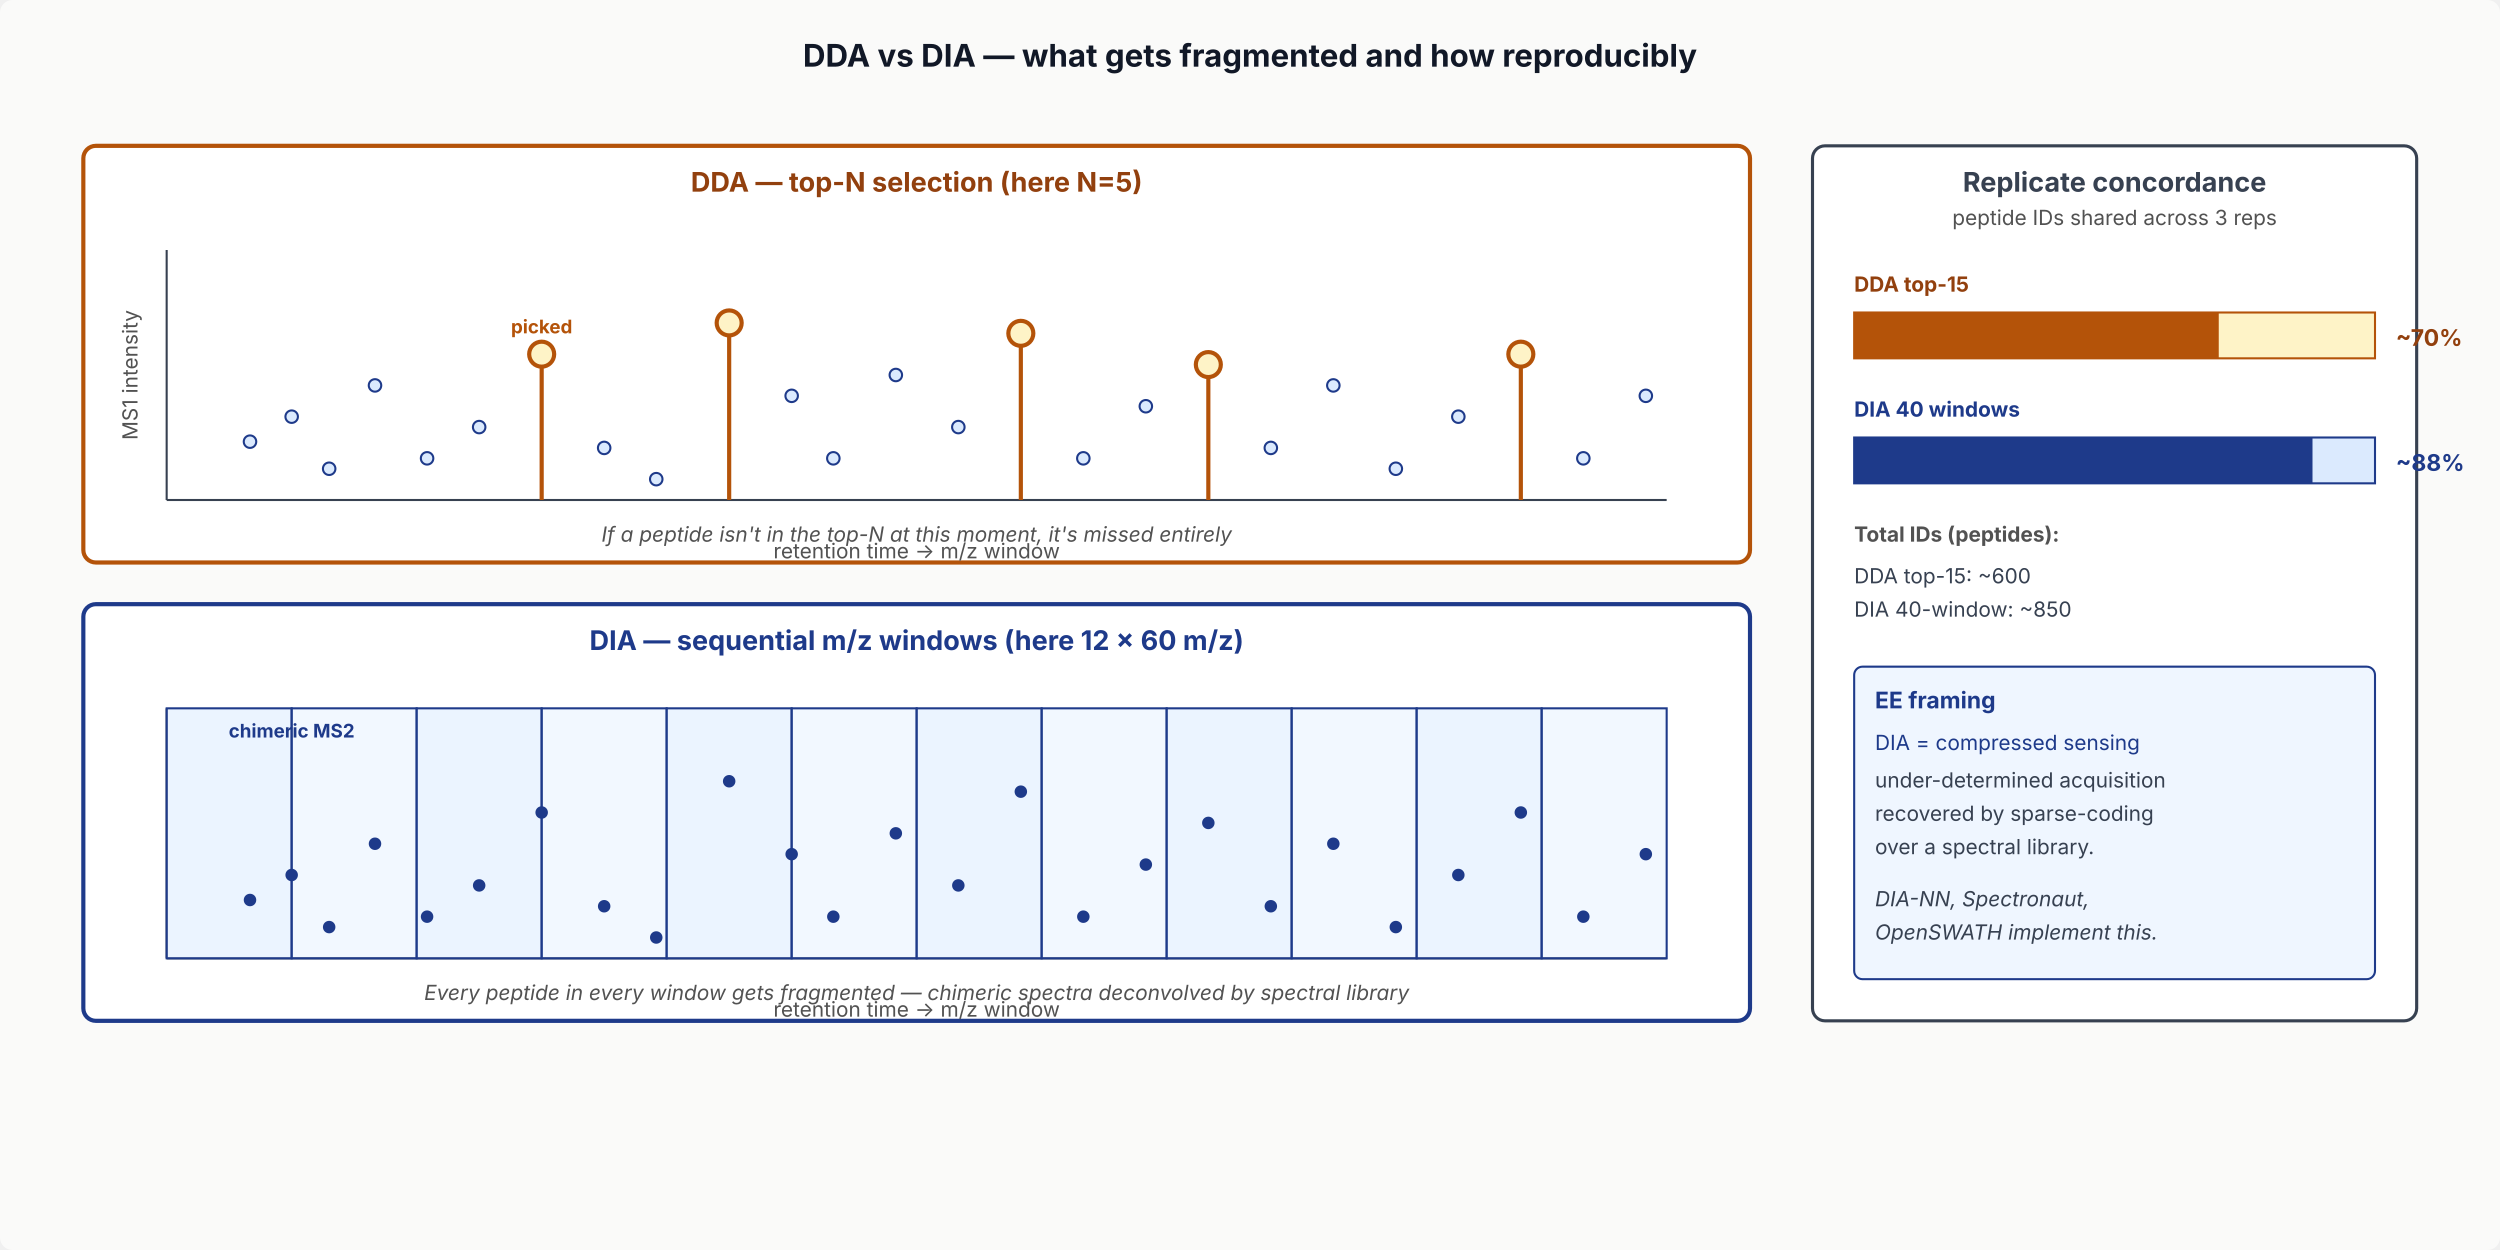
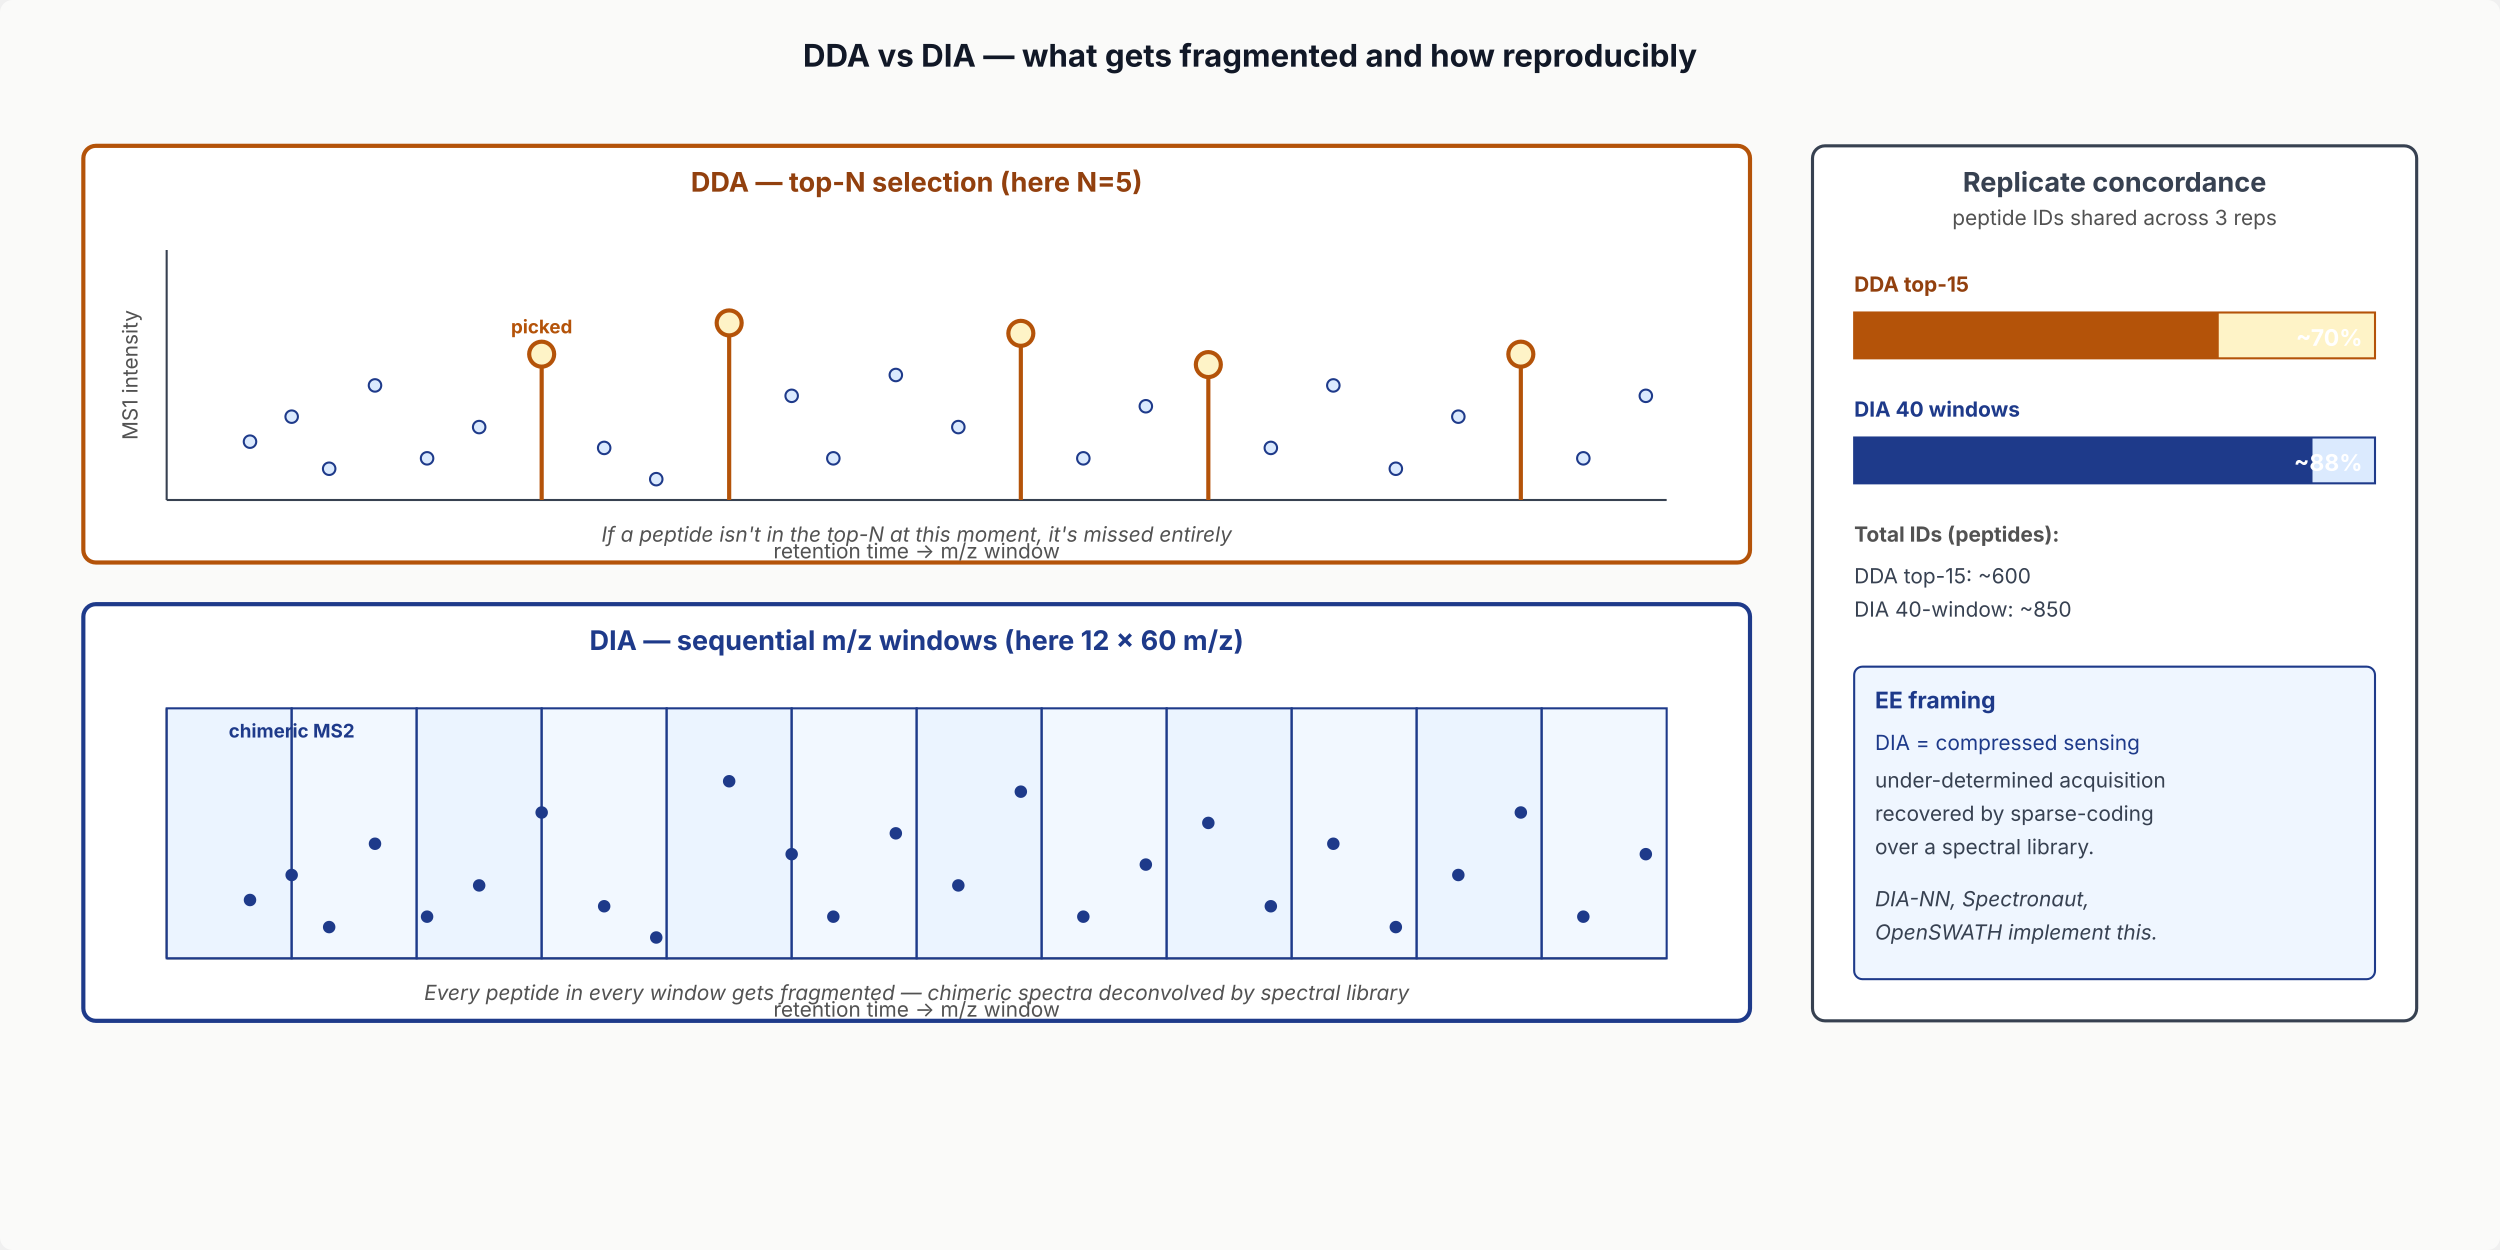
<svg xmlns="http://www.w3.org/2000/svg" viewBox="0 0 1200 600" width="1200" height="600" font-family="Inter, sans-serif">
  <defs>
    <style>text { font-family: Inter, sans-serif; } .mono { font-family: 'JetBrains Mono', monospace; font-size: 11px; }</style>
  </defs>
  <rect width="1200" height="600" fill="#fafaf9" rx="6" />
  <text x="600" y="32" text-anchor="middle" font-size="15" font-weight="700" fill="#111827">DDA vs DIA — what gets fragmented and how reproducibly</text>
  <g transform="translate(40,70)">
    <rect width="800" height="200" fill="#fff" stroke="#b45309" stroke-width="2" rx="6" />
    <text x="400" y="22" text-anchor="middle" font-size="13" font-weight="700" fill="#92400e">DDA — top-N selection (here N=5)</text>
    <g transform="translate(40,50)">
      <line x1="0" y1="120" x2="720" y2="120" stroke="#374151" />
      <line x1="0" y1="0" x2="0" y2="120" stroke="#374151" />
      <text x="360" y="148" text-anchor="middle" font-size="10" fill="#525252">retention time → m/z window</text>
      <text x="-14" y="60" text-anchor="middle" font-size="10" fill="#525252" transform="rotate(-90 -14 60)">MS1 intensity</text>
      <g fill="#dbeafe" stroke="#1e3a8a">
        <circle cx="40" cy="92" r="3" />
        <circle cx="60" cy="80" r="3" />
        <circle cx="78" cy="105" r="3" />
        <circle cx="100" cy="65" r="3" />
        <circle cx="125" cy="100" r="3" />
        <circle cx="150" cy="85" r="3" />
        <circle cx="180" cy="50" r="3" />
        <circle cx="210" cy="95" r="3" />
        <circle cx="235" cy="110" r="3" />
        <circle cx="270" cy="35" r="3" />
        <circle cx="300" cy="70" r="3" />
        <circle cx="320" cy="100" r="3" />
        <circle cx="350" cy="60" r="3" />
        <circle cx="380" cy="85" r="3" />
        <circle cx="410" cy="40" r="3" />
        <circle cx="440" cy="100" r="3" />
        <circle cx="470" cy="75" r="3" />
        <circle cx="500" cy="55" r="3" />
        <circle cx="530" cy="95" r="3" />
        <circle cx="560" cy="65" r="3" />
        <circle cx="590" cy="105" r="3" />
        <circle cx="620" cy="80" r="3" />
        <circle cx="650" cy="50" r="3" />
        <circle cx="680" cy="100" r="3" />
        <circle cx="710" cy="70" r="3" />
      </g>
      <g fill="#fef3c7" stroke="#b45309" stroke-width="2">
        <line x1="180" y1="120" x2="180" y2="50" />
        <line x1="270" y1="120" x2="270" y2="35" />
        <line x1="410" y1="120" x2="410" y2="40" />
        <line x1="500" y1="120" x2="500" y2="55" />
        <line x1="650" y1="120" x2="650" y2="50" />
        <circle cx="180" cy="50" r="6" />
        <circle cx="270" cy="35" r="6" />
        <circle cx="410" cy="40" r="6" />
        <circle cx="500" cy="55" r="6" />
        <circle cx="650" cy="50" r="6" />
      </g>
      <text x="180" y="40" text-anchor="middle" font-size="9" fill="#b45309" font-weight="700">picked</text>
    </g>
    <text x="400" y="190" text-anchor="middle" font-size="10" fill="#525252" font-style="italic">If a peptide isn't in the top-N at this moment, it's missed entirely</text>
  </g>
  <g transform="translate(40,290)">
    <rect width="800" height="200" fill="#fff" stroke="#1e3a8a" stroke-width="2" rx="6" />
    <text x="400" y="22" text-anchor="middle" font-size="13" font-weight="700" fill="#1e3a8a">DIA — sequential m/z windows (here 12 × 60 m/z)</text>
    <g transform="translate(40,50)">
      <line x1="0" y1="120" x2="720" y2="120" stroke="#374151" />
      <line x1="0" y1="0" x2="0" y2="120" stroke="#374151" />
      <text x="360" y="148" text-anchor="middle" font-size="10" fill="#525252">retention time → m/z window</text>
      <g fill="#dbeafe" stroke="#1e3a8a">
        <rect x="0" y="0" width="60" height="120" fill-opacity="0.55" />
        <rect x="60" y="0" width="60" height="120" fill-opacity="0.35" />
        <rect x="120" y="0" width="60" height="120" fill-opacity="0.55" />
        <rect x="180" y="0" width="60" height="120" fill-opacity="0.35" />
        <rect x="240" y="0" width="60" height="120" fill-opacity="0.55" />
        <rect x="300" y="0" width="60" height="120" fill-opacity="0.35" />
        <rect x="360" y="0" width="60" height="120" fill-opacity="0.55" />
        <rect x="420" y="0" width="60" height="120" fill-opacity="0.35" />
        <rect x="480" y="0" width="60" height="120" fill-opacity="0.55" />
        <rect x="540" y="0" width="60" height="120" fill-opacity="0.35" />
        <rect x="600" y="0" width="60" height="120" fill-opacity="0.55" />
        <rect x="660" y="0" width="60" height="120" fill-opacity="0.35" />
      </g>
      <g fill="#1e3a8a">
        <circle cx="40" cy="92" r="3" />
        <circle cx="60" cy="80" r="3" />
        <circle cx="78" cy="105" r="3" />
        <circle cx="100" cy="65" r="3" />
        <circle cx="125" cy="100" r="3" />
        <circle cx="150" cy="85" r="3" />
        <circle cx="180" cy="50" r="3" />
        <circle cx="210" cy="95" r="3" />
        <circle cx="235" cy="110" r="3" />
        <circle cx="270" cy="35" r="3" />
        <circle cx="300" cy="70" r="3" />
        <circle cx="320" cy="100" r="3" />
        <circle cx="350" cy="60" r="3" />
        <circle cx="380" cy="85" r="3" />
        <circle cx="410" cy="40" r="3" />
        <circle cx="440" cy="100" r="3" />
        <circle cx="470" cy="75" r="3" />
        <circle cx="500" cy="55" r="3" />
        <circle cx="530" cy="95" r="3" />
        <circle cx="560" cy="65" r="3" />
        <circle cx="590" cy="105" r="3" />
        <circle cx="620" cy="80" r="3" />
        <circle cx="650" cy="50" r="3" />
        <circle cx="680" cy="100" r="3" />
        <circle cx="710" cy="70" r="3" />
      </g>
      <text x="60" y="14" font-size="9" fill="#1e3a8a" font-weight="700" text-anchor="middle">chimeric MS2</text>
    </g>
    <text x="400" y="190" text-anchor="middle" font-size="10" fill="#525252" font-style="italic">Every peptide in every window gets fragmented — chimeric spectra deconvolved by spectral library</text>
  </g>
  <g transform="translate(870,70)">
    <rect width="290" height="420" fill="#fff" stroke="#374151" stroke-width="1.5" rx="6" />
    <text x="145" y="22" text-anchor="middle" font-size="13" font-weight="700" fill="#374151">Replicate concordance</text>
    <text x="145" y="38" text-anchor="middle" font-size="10" fill="#525252">peptide IDs shared across 3 reps</text>
    <g transform="translate(20,70)">
      <text x="0" y="0" font-size="10" font-weight="700" fill="#92400e">DDA top-15</text>
      <rect x="0" y="10" width="250" height="22" fill="#fef3c7" stroke="#b45309" />
      <rect x="0" y="10" width="175" height="22" fill="#b45309" />
-       <text x="260" y="26" font-size="11" font-weight="700" fill="#92400e">~70%</text>
+       <text x="244" y="26" text-anchor="end" font-size="11" font-weight="700" fill="#fff">~70%</text>
      <text x="0" y="60" font-size="10" font-weight="700" fill="#1e3a8a">DIA 40 windows</text>
      <rect x="0" y="70" width="250" height="22" fill="#dbeafe" stroke="#1e3a8a" />
      <rect x="0" y="70" width="220" height="22" fill="#1e3a8a" />
-       <text x="260" y="86" font-size="11" font-weight="700" fill="#1e3a8a">~88%</text>
+       <text x="244" y="86" text-anchor="end" font-size="11" font-weight="700" fill="#fff">~88%</text>
      <text x="0" y="120" font-size="10" font-weight="700" fill="#525252">Total IDs (peptides):</text>
      <text x="0" y="140" font-size="10" fill="#374151">DDA top-15: ~600</text>
      <text x="0" y="156" font-size="10" fill="#374151">DIA 40-window: ~850</text>
    </g>
    <g transform="translate(20,250)">
      <rect width="250" height="150" fill="#eff6ff" stroke="#1e3a8a" rx="4" />
      <text x="10" y="20" font-size="11" font-weight="700" fill="#1e3a8a">EE framing</text>
      <text x="10" y="40" font-size="10" fill="#1e3a8a">DIA = compressed sensing</text>
      <text x="10" y="58" font-size="10" fill="#374151">under-determined acquisition</text>
      <text x="10" y="74" font-size="10" fill="#374151">recovered by sparse-coding</text>
      <text x="10" y="90" font-size="10" fill="#374151">over a spectral library.</text>
      <text x="10" y="115" font-size="10" fill="#374151" font-style="italic">DIA-NN, Spectronaut,</text>
      <text x="10" y="131" font-size="10" fill="#374151" font-style="italic">OpenSWATH implement this.</text>
    </g>
  </g>
</svg>
